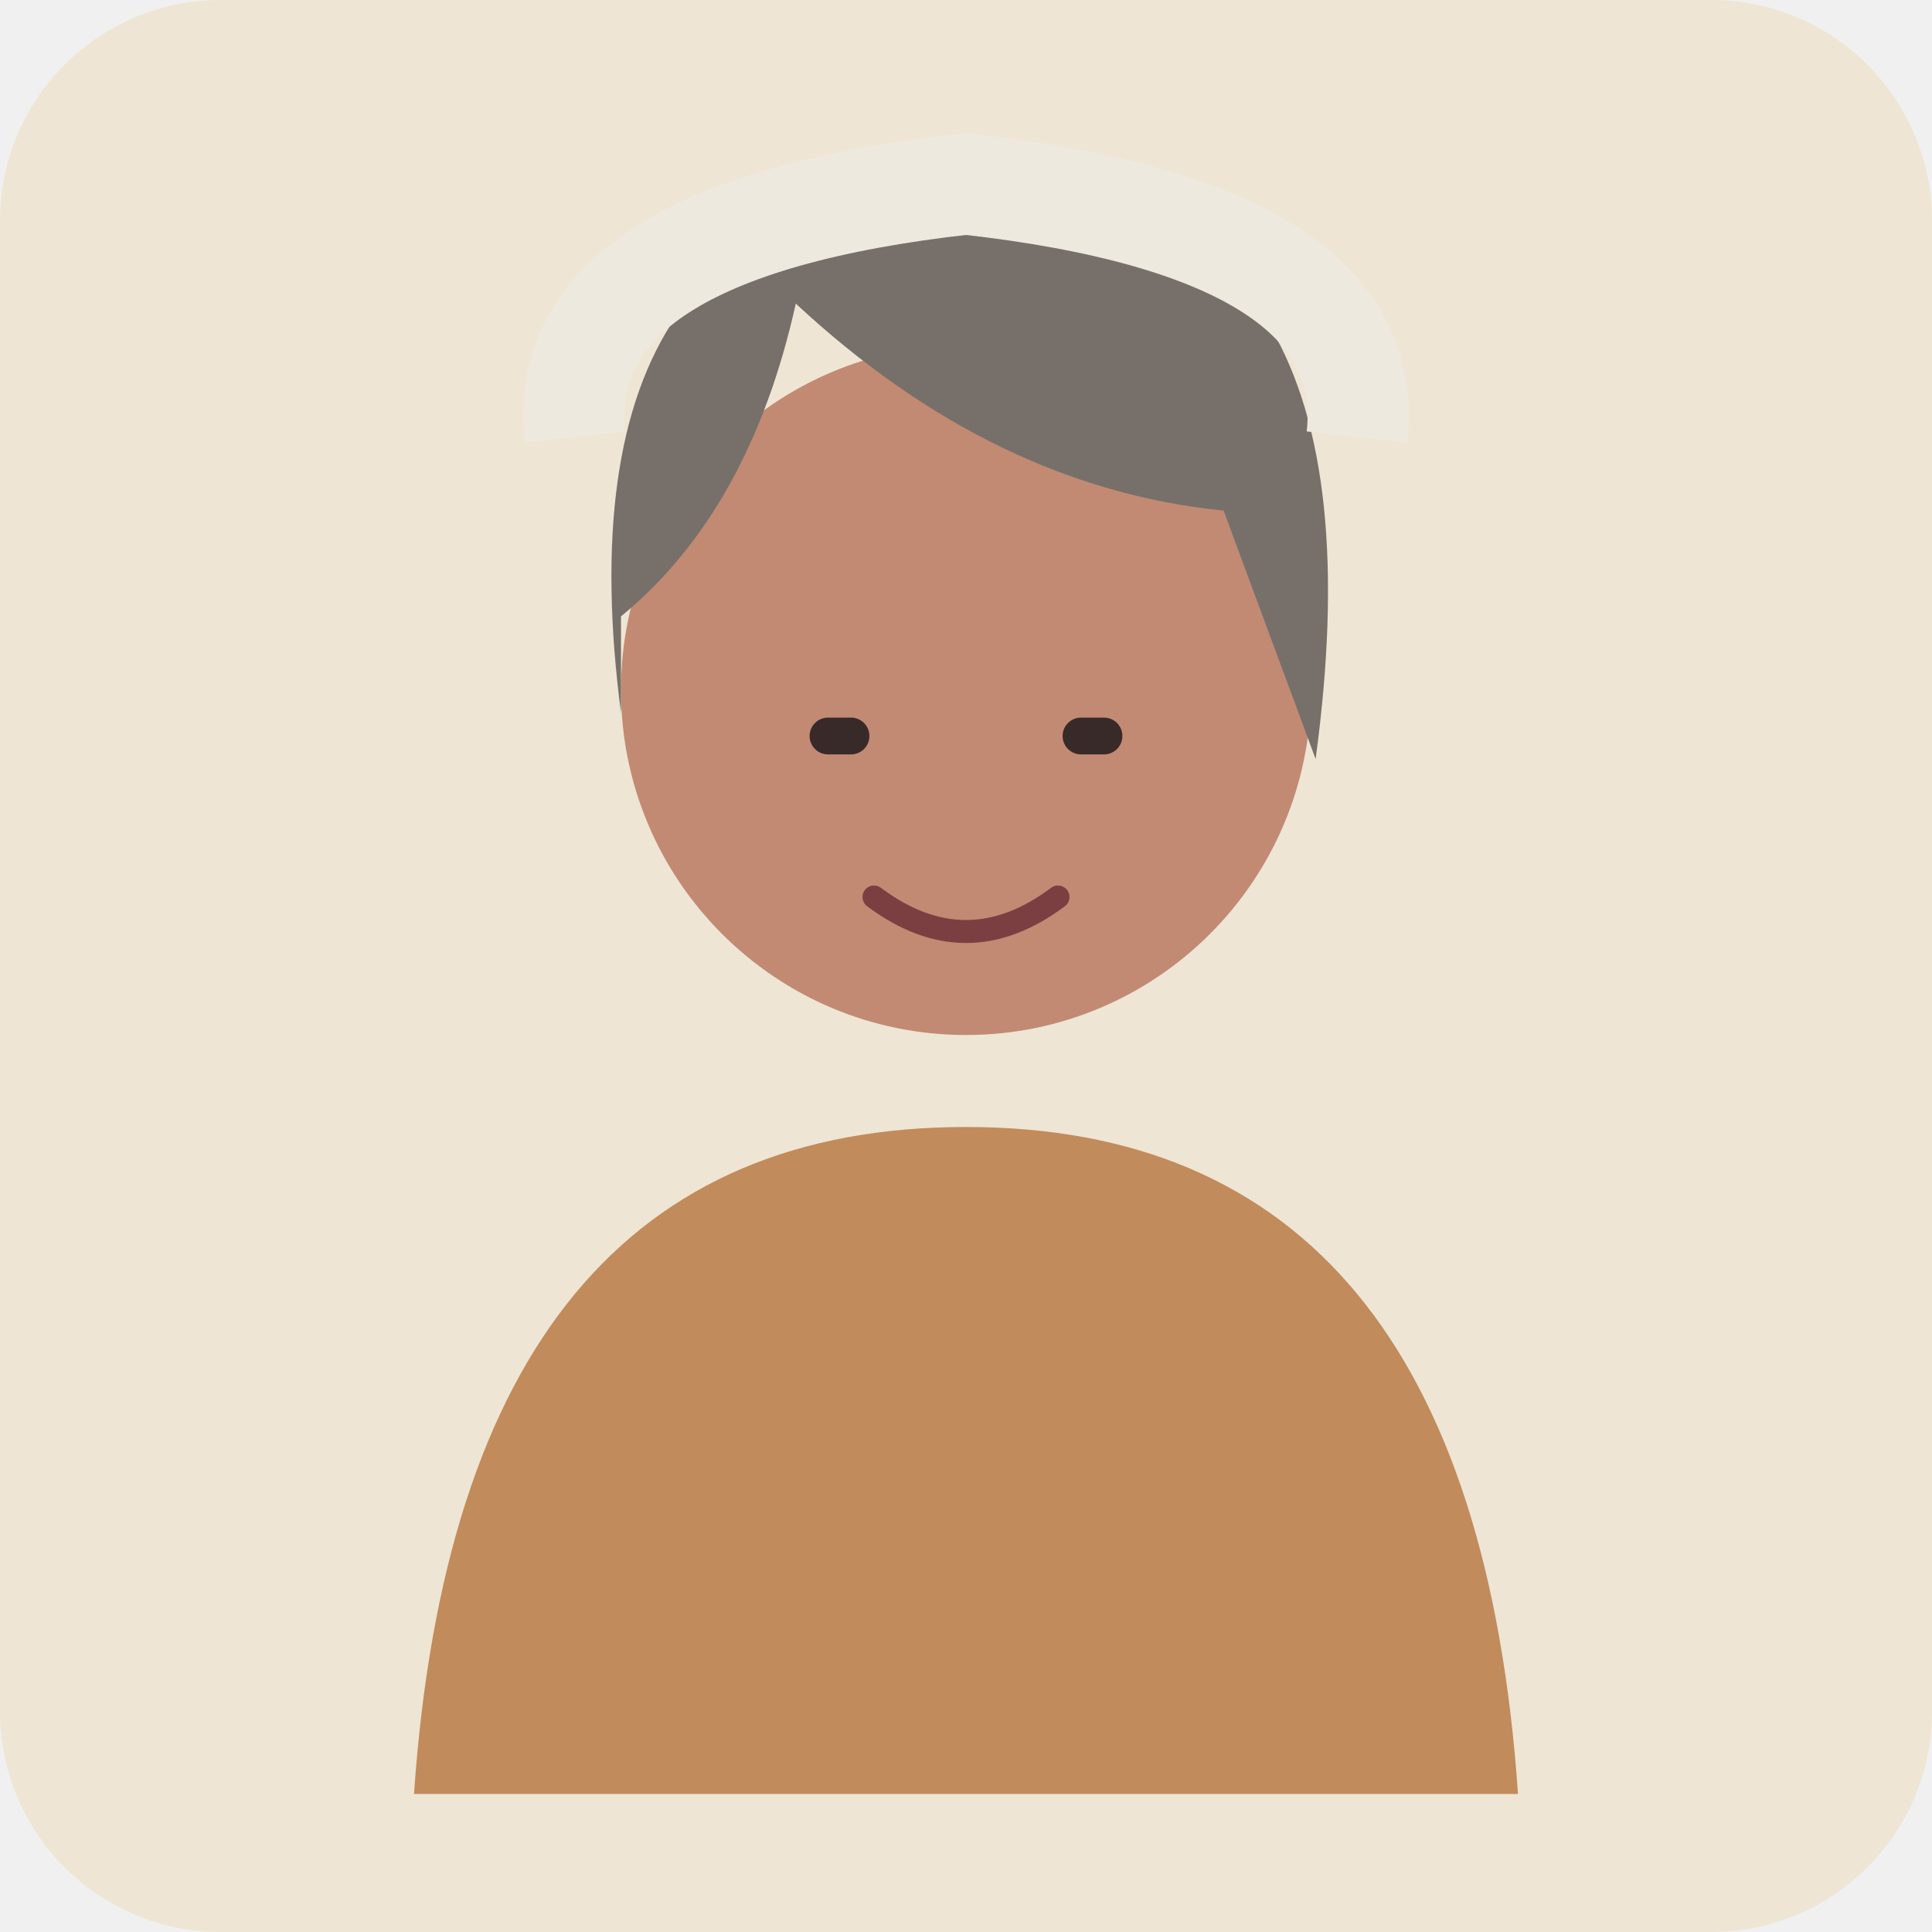
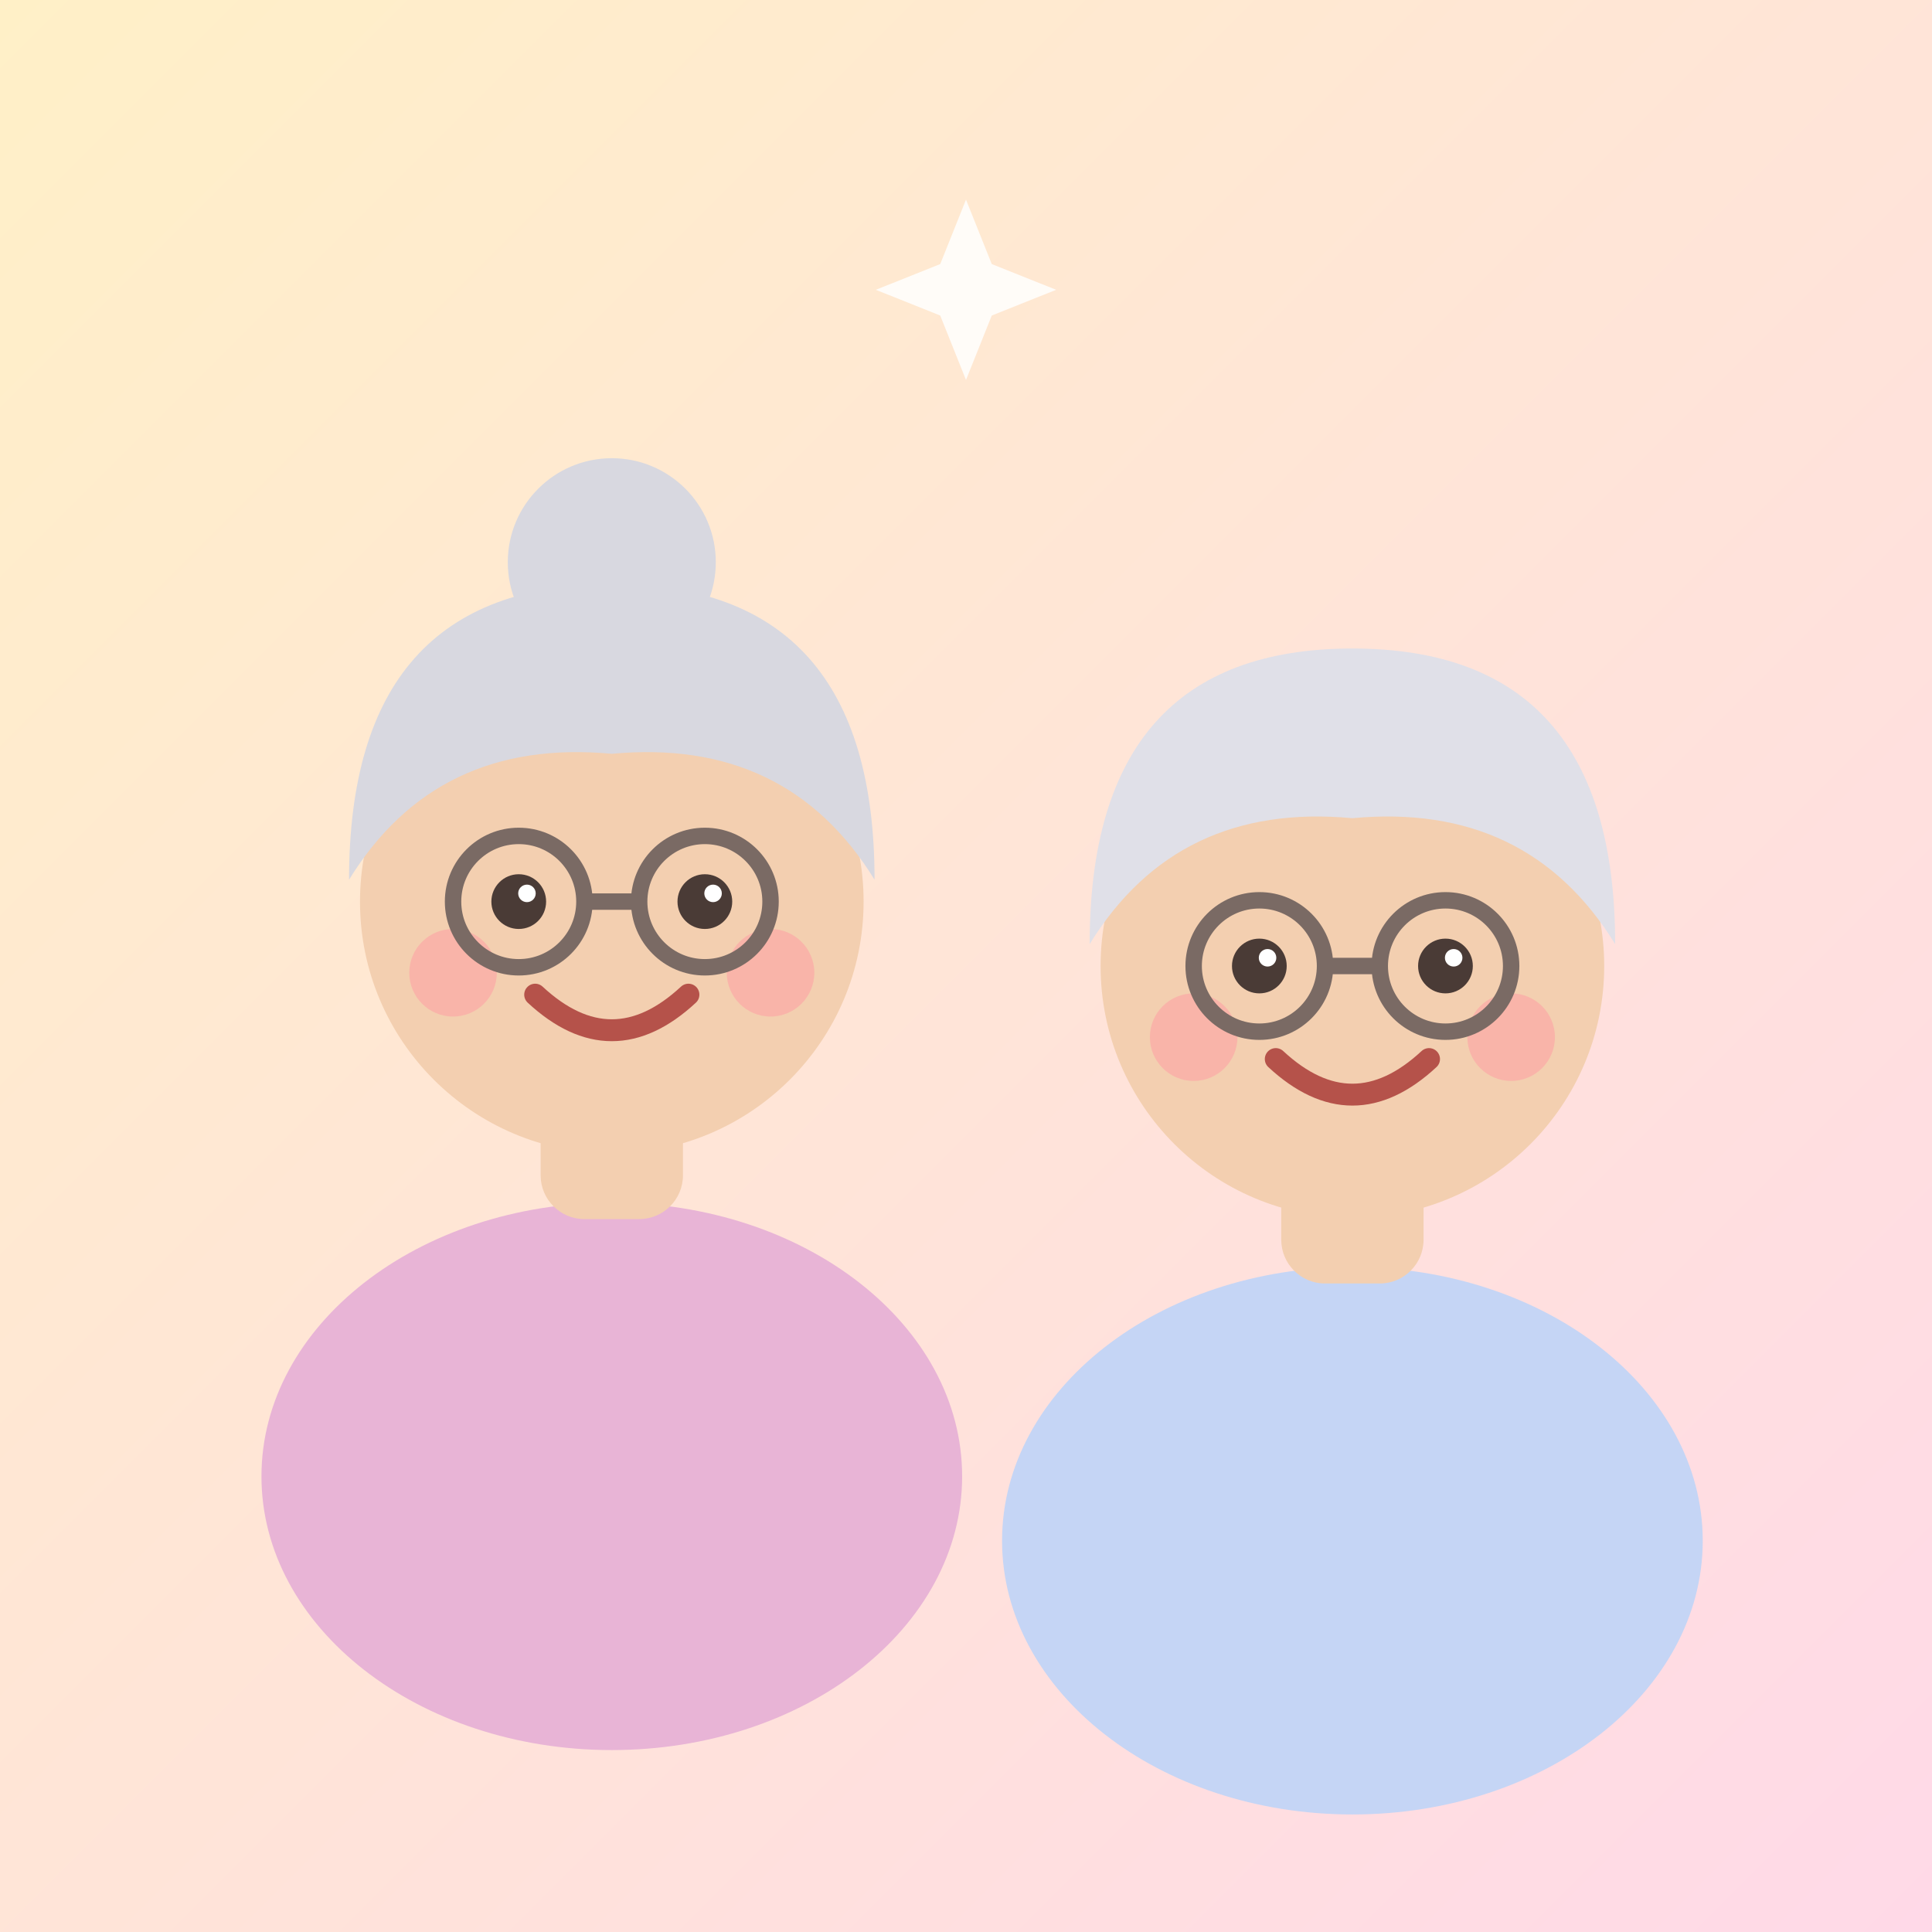
- <svg xmlns="http://www.w3.org/2000/svg" viewBox="0 0 420 420" role="img" aria-label="Illustration">
-   <rect width="420" height="420" rx="48" fill="#eee5d4" />
-   <circle cx="210" cy="150" r="75" fill="#c28a73" />
-   <path d="M135 155q-15-115 78-115 90 0 73 125l-20-54q-50-5-93-45-10 45-38 68z" fill="#77706a" />
-   <path d="M90 390q10-145 120-145t120 145" fill="#c18b5c" />
-   <path d="M180 160h5m50 0h5" stroke="#382a29" stroke-width="8" stroke-linecap="round" />
-   <path d="M190 195q20 15 40 0" fill="none" stroke="#7b3f42" stroke-width="5" stroke-linecap="round" />
-   <path d="M125 95q-5-45 85-55 90 10 85 55" fill="none" stroke="#eee9df" stroke-width="22" />
+ <svg xmlns="http://www.w3.org/2000/svg" viewBox="0 0 300 300" role="img" aria-label="Grandparents avatar">
+   <defs>
+     <linearGradient id="g" x1="0" y1="0" x2="1" y2="1">
+       <stop offset="0" stop-color="#fff0c7" />
+       <stop offset="1" stop-color="#ffd9e8" />
+     </linearGradient>
+   </defs>
+   <rect width="300" height="300" fill="url(#g)" />
+   <g transform="translate(95 140) scale(0.85)">
+     <circle cx="0" cy="-62" r="19" fill="#d8d8e0" />
+     <ellipse cx="0" cy="105" rx="64" ry="50" fill="#e8b4d6" />
+     <rect x="-13" y="34" width="26" height="24" rx="8" fill="#f3cfb0" />
+     <circle cx="0" cy="0" r="46" fill="#f3cfb0" />
+     <path d="M-48,-4 Q-48,-58 0,-58 Q48,-58 48,-4 Q32,-30 0,-27 Q-32,-30 -48,-4Z" fill="#d8d8e0" />
+     <circle cx="-17" cy="0" r="5" fill="#4a3b36" />
+     <circle cx="17" cy="0" r="5" fill="#4a3b36" />
+     <circle cx="-15.5" cy="-1.5" r="1.6" fill="#fff" />
+     <circle cx="18.5" cy="-1.5" r="1.6" fill="#fff" />
+     <path d="M-14,17 Q0,30 14,17" stroke="#b5524a" stroke-width="4" fill="none" stroke-linecap="round" />
+     <circle cx="-29" cy="13" r="8" fill="#ff9aa2" opacity=".5" />
+     <circle cx="29" cy="13" r="8" fill="#ff9aa2" opacity=".5" />
+     <circle cx="-17" cy="0" r="12" fill="none" stroke="#7a6a64" stroke-width="3" />
+     <circle cx="17" cy="0" r="12" fill="none" stroke="#7a6a64" stroke-width="3" />
+     <path d="M-5,0 H5" stroke="#7a6a64" stroke-width="3" />
+   </g>
+   <g transform="translate(210 150) scale(0.85)">
+     <ellipse cx="0" cy="105" rx="64" ry="50" fill="#c5d5f5" />
+     <rect x="-13" y="34" width="26" height="24" rx="8" fill="#f3cfb0" />
+     <circle cx="0" cy="0" r="46" fill="#f3cfb0" />
+     <path d="M-48,-4 Q-48,-58 0,-58 Q48,-58 48,-4 Q32,-30 0,-27 Q-32,-30 -48,-4Z" fill="#e0e0e8" />
+     <circle cx="-17" cy="0" r="5" fill="#4a3b36" />
+     <circle cx="17" cy="0" r="5" fill="#4a3b36" />
+     <circle cx="-15.5" cy="-1.5" r="1.6" fill="#fff" />
+     <circle cx="18.5" cy="-1.5" r="1.6" fill="#fff" />
+     <path d="M-14,17 Q0,30 14,17" stroke="#b5524a" stroke-width="4" fill="none" stroke-linecap="round" />
+     <circle cx="-29" cy="13" r="8" fill="#ff9aa2" opacity=".5" />
+     <circle cx="29" cy="13" r="8" fill="#ff9aa2" opacity=".5" />
+     <circle cx="-17" cy="0" r="12" fill="none" stroke="#7a6a64" stroke-width="3" />
+     <circle cx="17" cy="0" r="12" fill="none" stroke="#7a6a64" stroke-width="3" />
+     <path d="M-5,0 H5" stroke="#7a6a64" stroke-width="3" />
+   </g>
+   <g transform="translate(150 45) scale(1)">
+     <path d="M0,-14 L4,-4 L14,0 L4,4 L0,14 L-4,4 L-14,0 L-4,-4Z" fill="#fff" opacity=".85" />
+   </g>
</svg>
